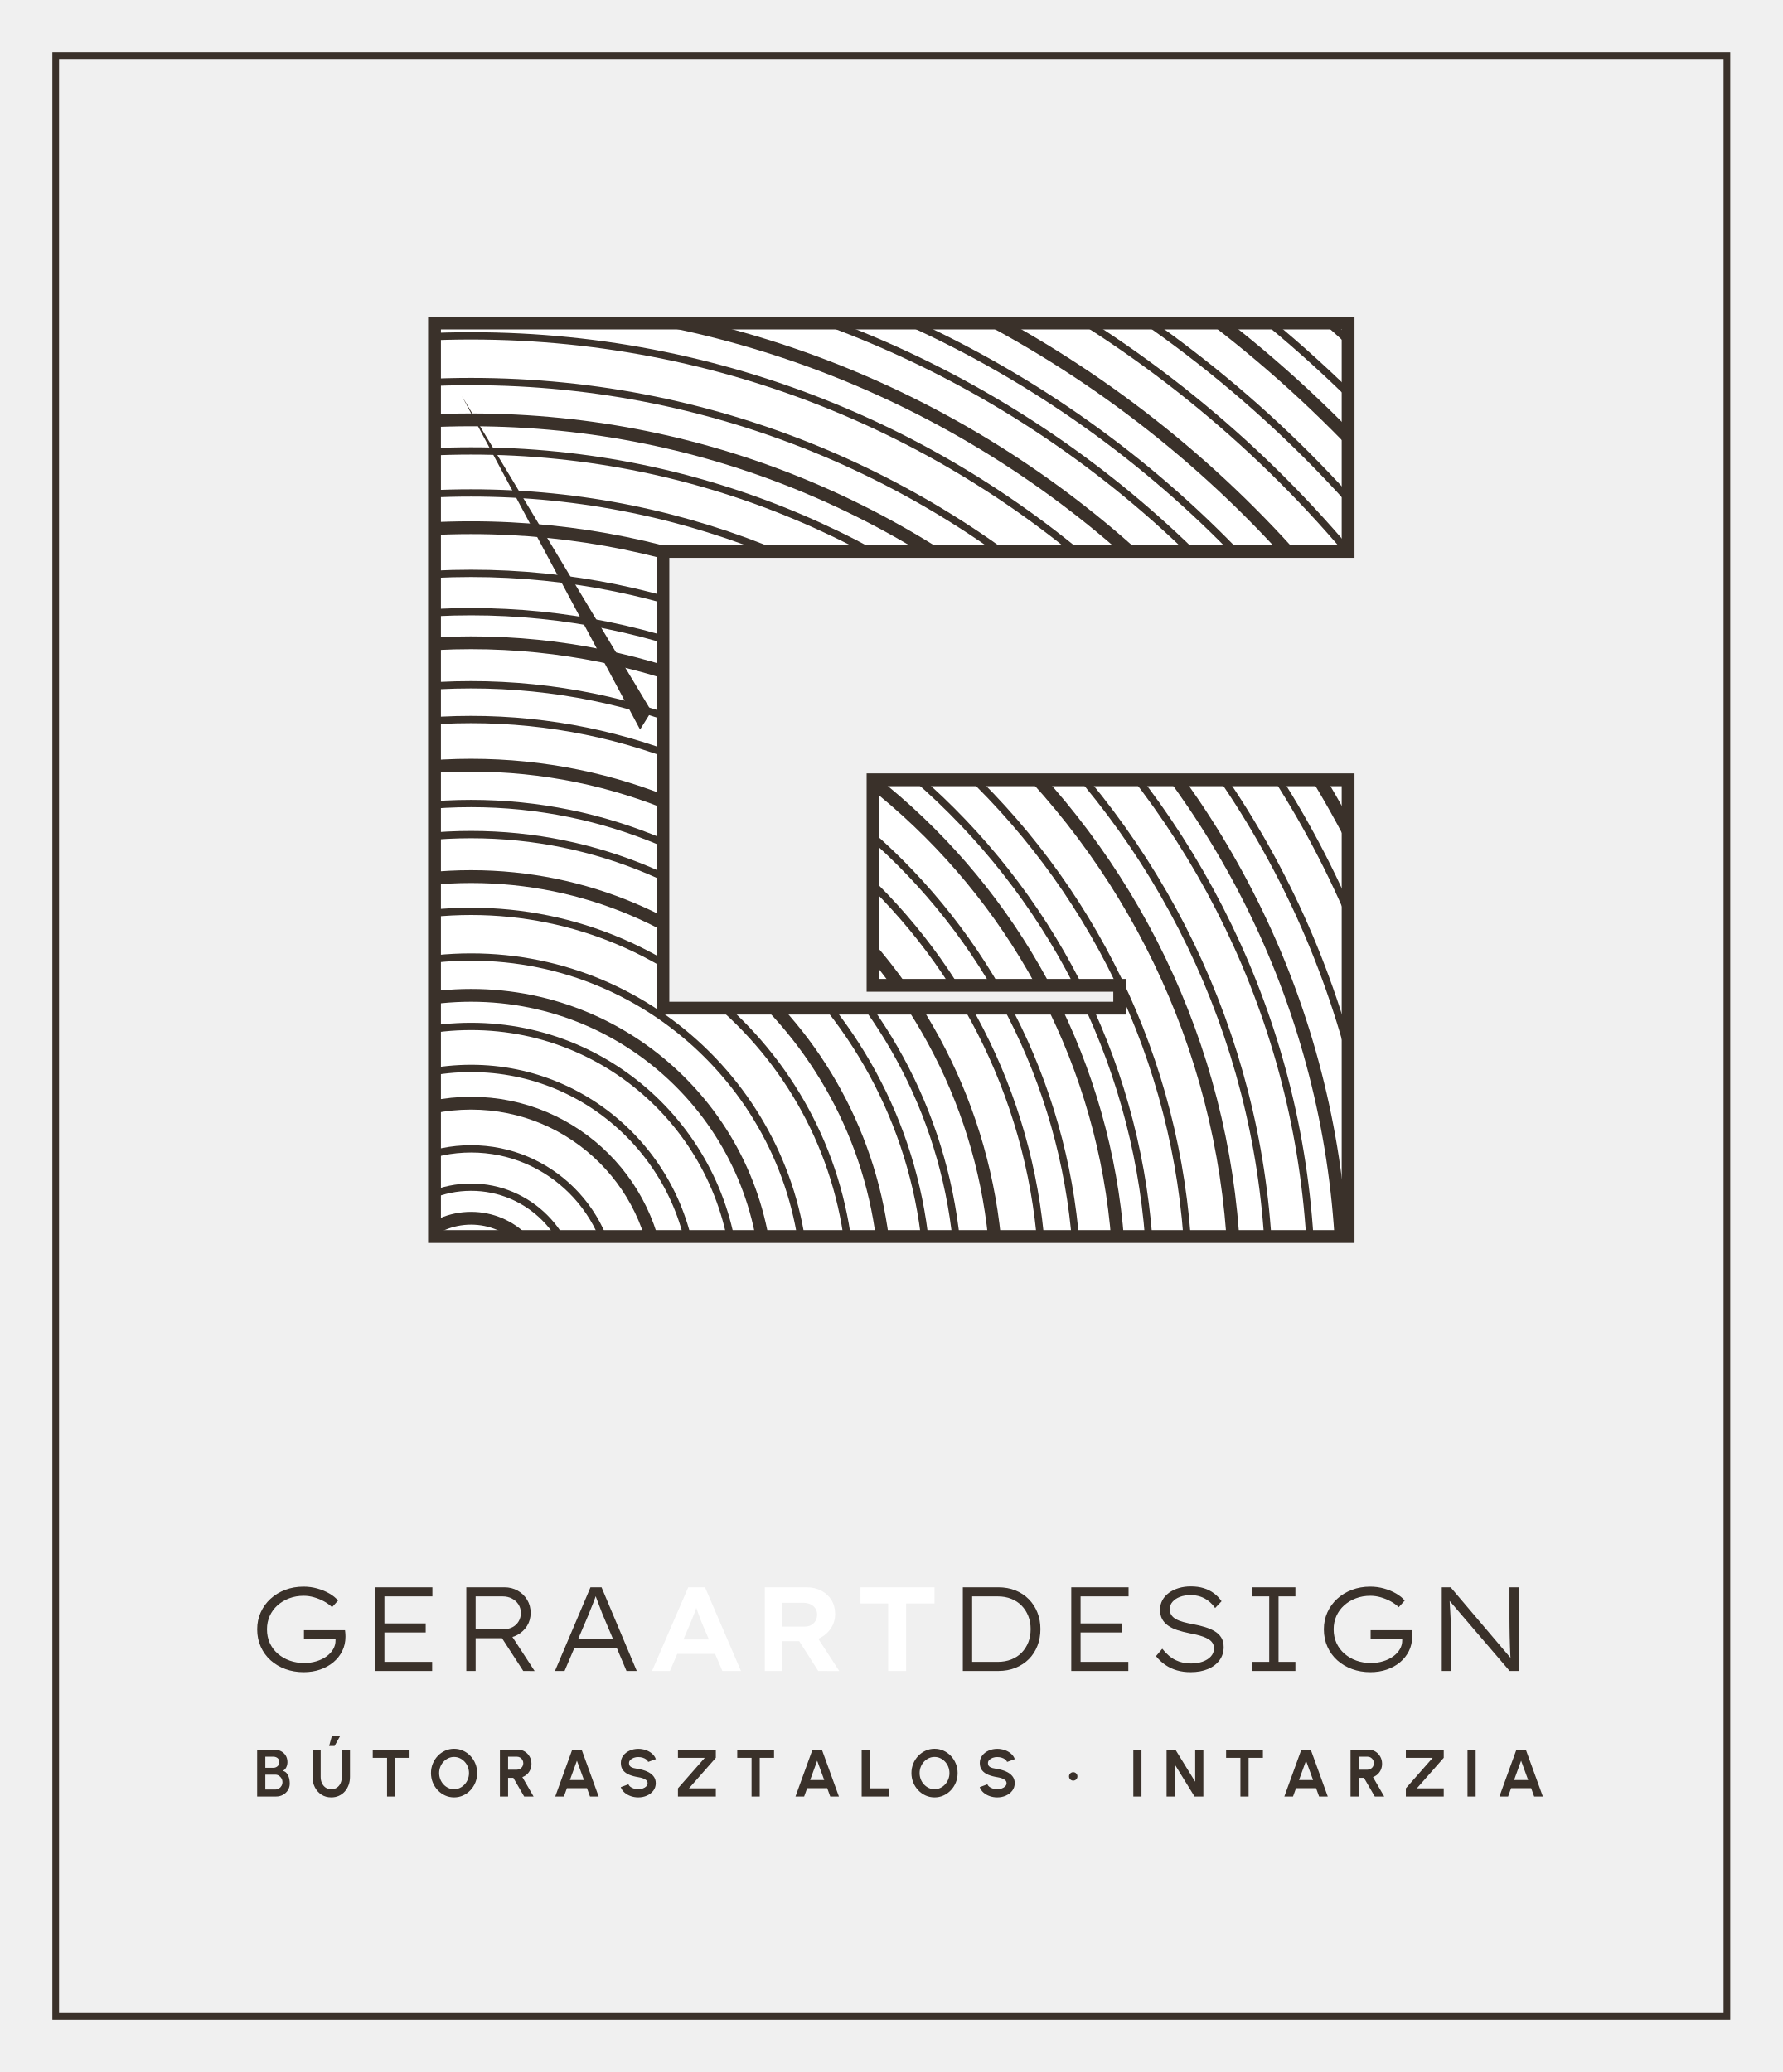
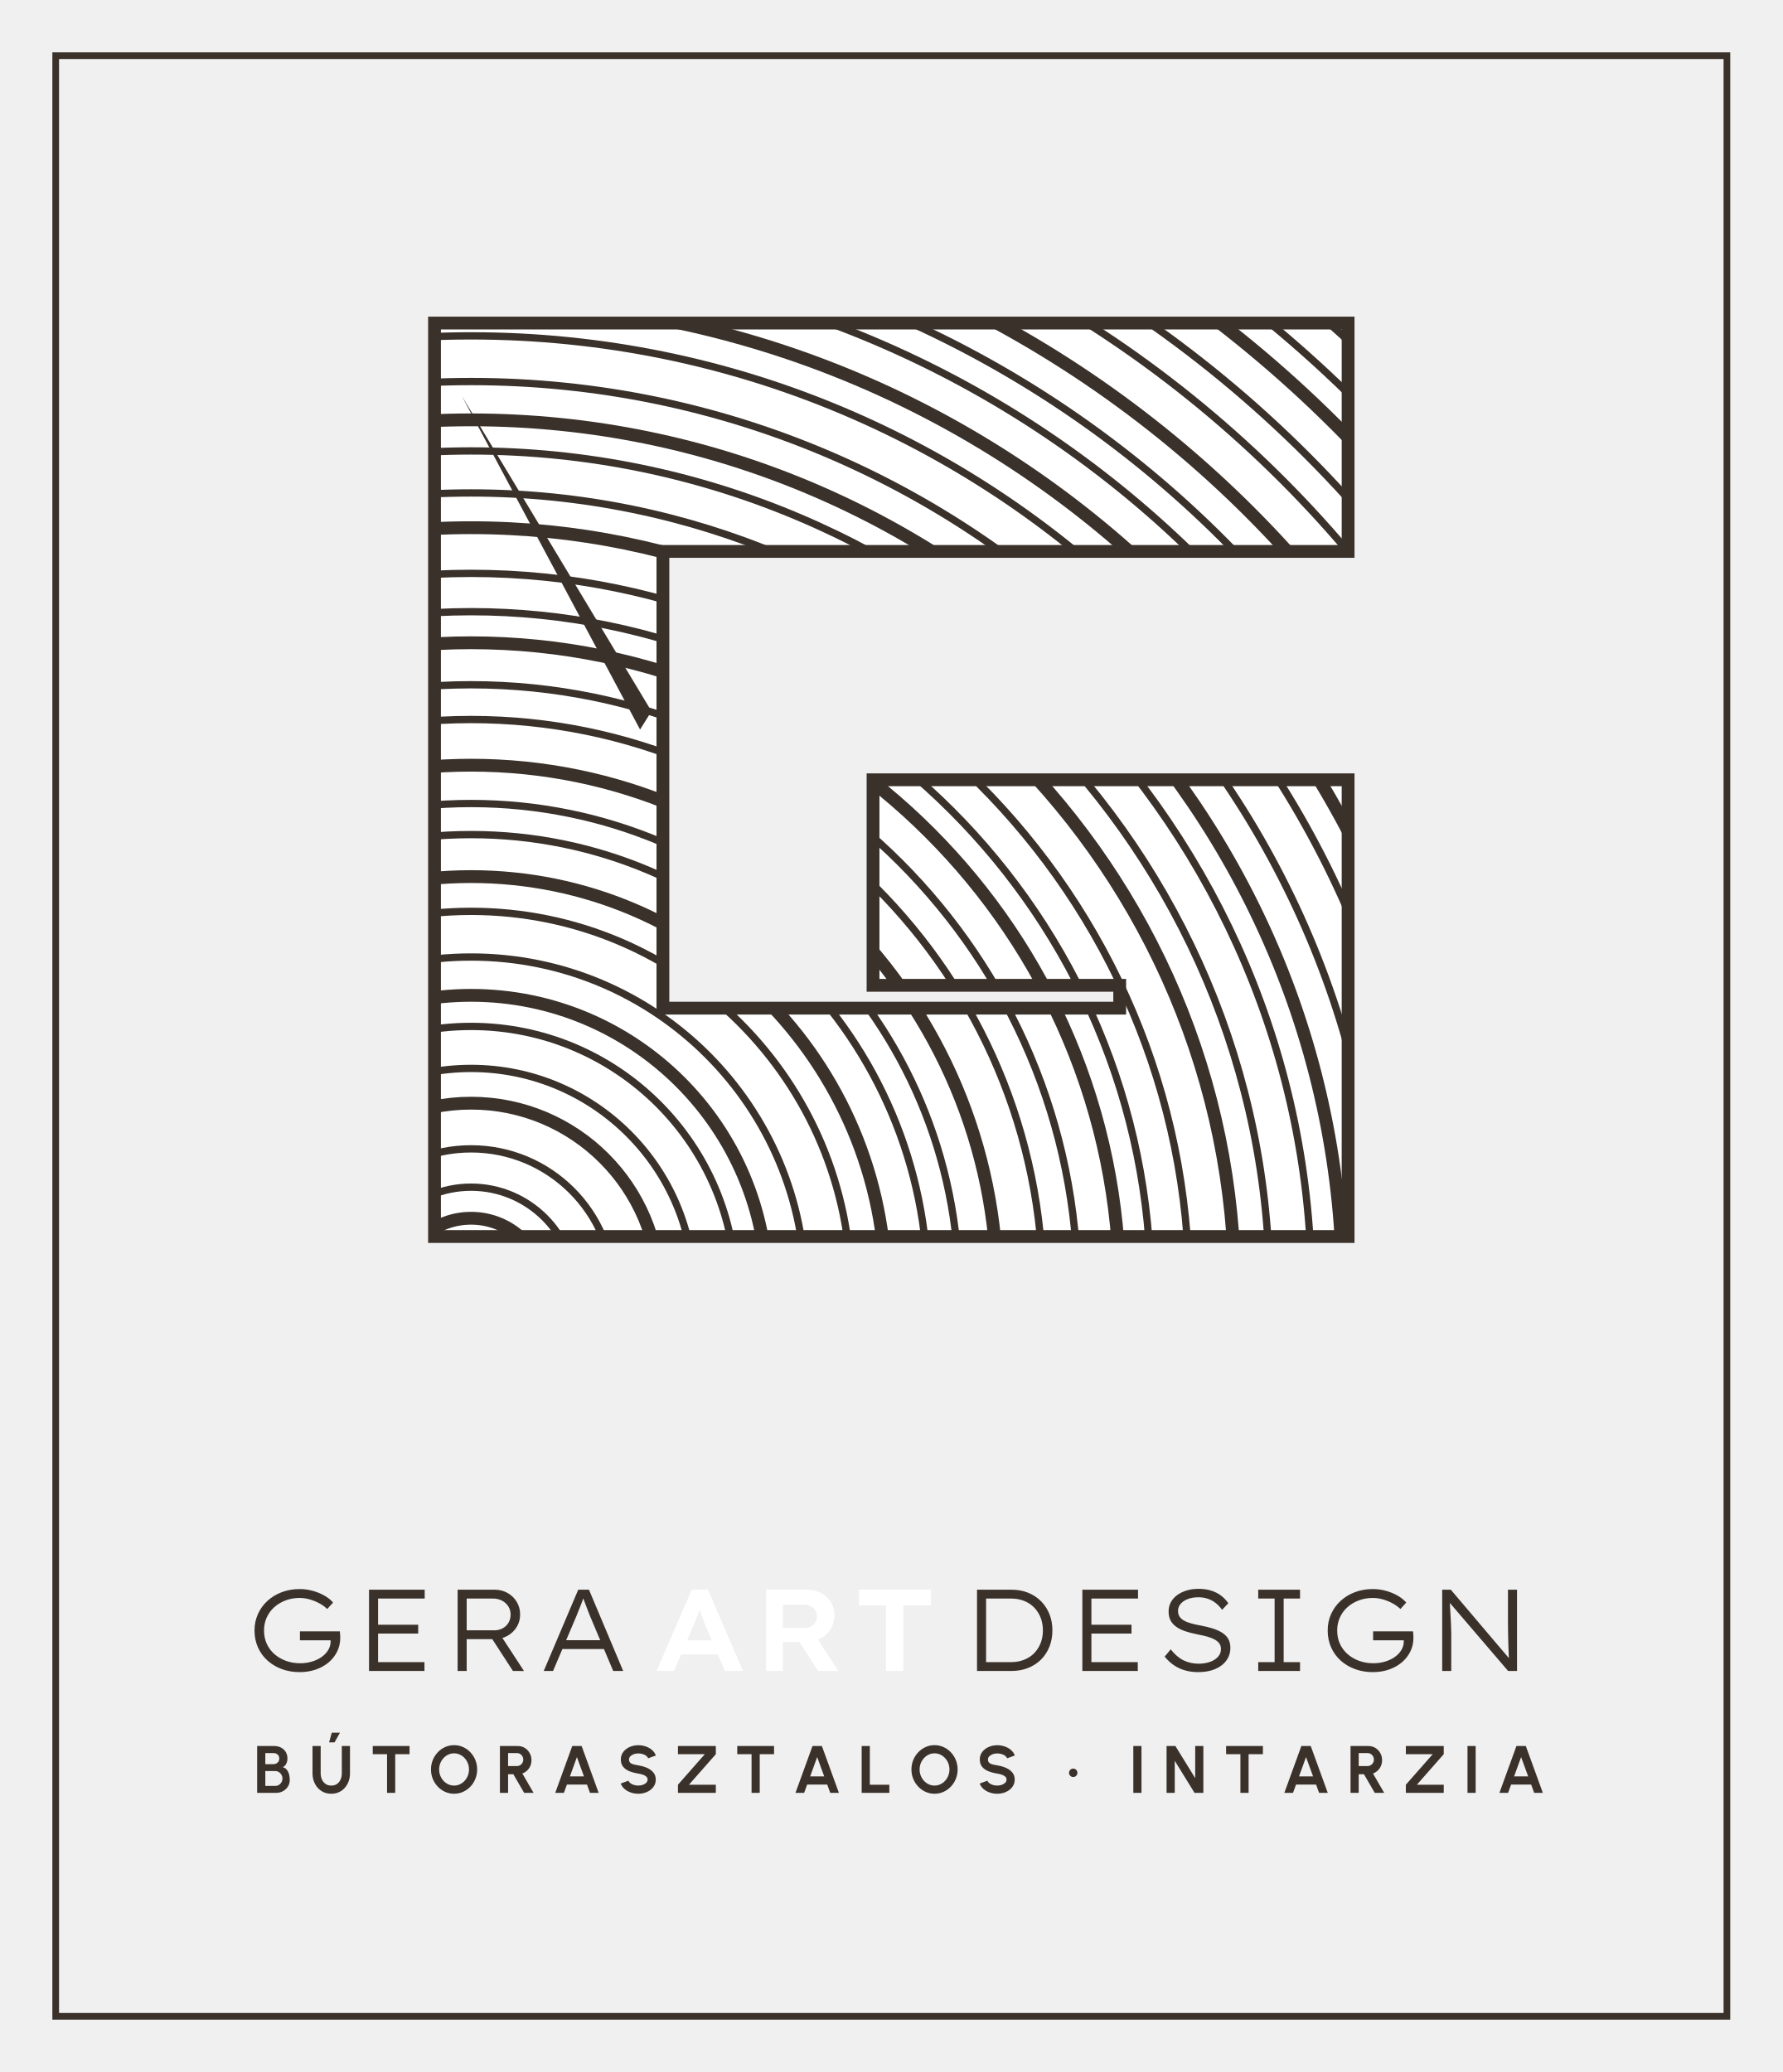
<svg xmlns="http://www.w3.org/2000/svg" viewBox="0 0 320 372" width="320" height="372">
  <rect x="10" y="10" width="300" height="352" fill="none" stroke="#3A312A" stroke-width="1.2" />
  <defs>
    <clipPath id="e5">
      <path d="M78 58H242V99H119V181H201V176.9H156.72V140H242V222H78Z" />
    </clipPath>
  </defs>
  <g clip-path="url(#e5)">
    <rect x="78" y="58" width="164" height="164" fill="#FFFFFF" />
    <circle cx="84.56" cy="231.84" r="13.12" fill="none" stroke="#3A312A" stroke-width="2.3" />
    <circle cx="84.56" cy="231.84" r="18.7" fill="none" stroke="#3A312A" stroke-width="1.31" />
    <circle cx="84.56" cy="231.84" r="25.58" fill="none" stroke="#3A312A" stroke-width="1.31" />
    <circle cx="84.56" cy="231.84" r="33.78" fill="none" stroke="#3A312A" stroke-width="2.3" />
    <circle cx="84.56" cy="231.84" r="40.02" fill="none" stroke="#3A312A" stroke-width="1.31" />
    <circle cx="84.56" cy="231.84" r="47.56" fill="none" stroke="#3A312A" stroke-width="1.31" />
    <circle cx="84.56" cy="231.84" r="53.14" fill="none" stroke="#3A312A" stroke-width="2.3" />
    <circle cx="84.56" cy="231.84" r="60.02" fill="none" stroke="#3A312A" stroke-width="1.31" />
    <circle cx="84.56" cy="231.84" r="68.22" fill="none" stroke="#3A312A" stroke-width="1.31" />
    <circle cx="84.56" cy="231.84" r="74.46" fill="none" stroke="#3A312A" stroke-width="2.3" />
    <circle cx="84.56" cy="231.84" r="82" fill="none" stroke="#3A312A" stroke-width="1.31" />
    <circle cx="84.56" cy="231.84" r="87.58" fill="none" stroke="#3A312A" stroke-width="1.31" />
    <circle cx="84.56" cy="231.84" r="94.46" fill="none" stroke="#3A312A" stroke-width="2.3" />
    <circle cx="84.56" cy="231.84" r="102.66" fill="none" stroke="#3A312A" stroke-width="1.31" />
    <circle cx="84.56" cy="231.84" r="108.9" fill="none" stroke="#3A312A" stroke-width="1.31" />
    <circle cx="84.56" cy="231.84" r="116.44" fill="none" stroke="#3A312A" stroke-width="2.3" />
    <circle cx="84.56" cy="231.84" r="122.02" fill="none" stroke="#3A312A" stroke-width="1.31" />
    <circle cx="84.56" cy="231.84" r="128.9" fill="none" stroke="#3A312A" stroke-width="1.31" />
    <circle cx="84.56" cy="231.84" r="137.1" fill="none" stroke="#3A312A" stroke-width="2.3" />
    <circle cx="84.56" cy="231.84" r="143.34" fill="none" stroke="#3A312A" stroke-width="1.31" />
    <circle cx="84.56" cy="231.84" r="150.88" fill="none" stroke="#3A312A" stroke-width="1.31" />
    <circle cx="84.56" cy="231.84" r="156.46" fill="none" stroke="#3A312A" stroke-width="2.3" />
    <circle cx="84.56" cy="231.84" r="163.34" fill="none" stroke="#3A312A" stroke-width="1.31" />
    <circle cx="84.56" cy="231.84" r="171.54" fill="none" stroke="#3A312A" stroke-width="1.31" />
    <circle cx="84.56" cy="231.84" r="177.78" fill="none" stroke="#3A312A" stroke-width="2.3" />
    <circle cx="84.56" cy="231.84" r="185.32" fill="none" stroke="#3A312A" stroke-width="1.31" />
    <circle cx="84.56" cy="231.84" r="190.9" fill="none" stroke="#3A312A" stroke-width="1.31" />
    <circle cx="84.56" cy="231.84" r="197.78" fill="none" stroke="#3A312A" stroke-width="2.3" />
    <circle cx="84.56" cy="231.84" r="205.98" fill="none" stroke="#3A312A" stroke-width="1.31" />
    <circle cx="84.56" cy="231.84" r="212.22" fill="none" stroke="#3A312A" stroke-width="1.31" />
    <circle cx="84.56" cy="231.84" r="219.76" fill="none" stroke="#3A312A" stroke-width="2.3" />
    <circle cx="84.56" cy="231.84" r="225.34" fill="none" stroke="#3A312A" stroke-width="1.31" />
    <circle cx="84.56" cy="231.84" r="232.22" fill="none" stroke="#3A312A" stroke-width="1.31" />
    <circle cx="84.56" cy="231.84" r="240.42" fill="none" stroke="#3A312A" stroke-width="2.3" />
    <circle cx="84.56" cy="231.84" r="246.66" fill="none" stroke="#3A312A" stroke-width="1.31" />
    <circle cx="84.56" cy="231.84" r="254.2" fill="none" stroke="#3A312A" stroke-width="1.31" />
    <circle cx="84.56" cy="231.84" r="259.78" fill="none" stroke="#3A312A" stroke-width="2.3" />
    <circle cx="84.56" cy="231.84" r="266.66" fill="none" stroke="#3A312A" stroke-width="1.31" />
    <circle cx="84.56" cy="231.84" r="274.86" fill="none" stroke="#3A312A" stroke-width="1.31" />
    <path d="M82.92 71.12L116.95 127.7L114.9 130.98Z" fill="#3A312A" />
  </g>
  <path d="M78 58H242V99H119V181H201V176.9H156.72V140H242V222H78Z" fill="none" stroke="#3A312A" stroke-width="2.3" />
-   <path d="M54.507 300.215Q52.759 300.215 51.243 299.663Q49.727 299.112 48.588 298.095Q47.449 297.077 46.808 295.653Q46.168 294.23 46.168 292.514Q46.168 290.879 46.796 289.482Q47.423 288.085 48.555 287.046Q49.687 286.007 51.207 285.433Q52.727 284.859 54.491 284.859Q55.776 284.859 56.972 285.197Q58.168 285.535 59.138 286.097Q60.108 286.66 60.684 287.357L59.611 288.545Q58.969 287.933 58.137 287.485Q57.304 287.037 56.371 286.77Q55.438 286.502 54.513 286.502Q53.121 286.502 51.918 286.954Q50.716 287.407 49.815 288.214Q48.915 289.021 48.419 290.12Q47.924 291.219 47.924 292.514Q47.924 293.881 48.435 294.991Q48.946 296.101 49.87 296.904Q50.794 297.706 52.003 298.139Q53.211 298.572 54.609 298.572Q55.769 298.572 56.803 298.258Q57.838 297.945 58.615 297.383Q59.392 296.821 59.819 296.078Q60.246 295.335 60.232 294.501V293.84L60.603 294.331H54.562V292.681H61.932Q61.964 292.871 61.98 293.078Q61.996 293.286 62.007 293.486Q62.017 293.686 62.017 293.844Q62.017 295.247 61.44 296.416Q60.862 297.585 59.846 298.433Q58.831 299.28 57.471 299.747Q56.111 300.215 54.507 300.215ZM67.332 300.0V284.977H77.621V286.609H69.007V298.367H77.577V300.0ZM68.162 293.089V291.457H76.419V293.089ZM83.708 300.0V284.977H90.537Q91.868 284.977 92.941 285.583Q94.013 286.188 94.635 287.228Q95.256 288.268 95.256 289.565Q95.256 290.865 94.619 291.893Q93.982 292.922 92.89 293.522Q91.799 294.121 90.454 294.121H85.382V300.0ZM93.931 300.0 89.64 293.385 91.299 292.852 95.975 300.01ZM85.382 292.488H90.475Q91.361 292.488 92.044 292.11Q92.728 291.731 93.114 291.071Q93.5 290.412 93.5 289.577Q93.5 288.736 93.075 288.061Q92.649 287.387 91.906 286.998Q91.162 286.609 90.21 286.609H85.382ZM99.622 300.0 105.998 284.977H107.983L114.306 300.0H112.465L108.131 289.74Q107.932 289.231 107.749 288.745Q107.567 288.259 107.386 287.794Q107.204 287.329 107.033 286.859Q106.863 286.389 106.7 285.923L107.161 285.913Q106.973 286.49 106.798 286.971Q106.624 287.453 106.442 287.902Q106.26 288.352 106.071 288.82Q105.882 289.288 105.665 289.848L101.345 300.0ZM102.296 295.941 102.965 294.308H110.883L111.424 295.941Z" fill="#3A312A" />
-   <path d="M117.045 300.0 123.545 284.977H126.557L133.014 300.0H129.677L126 291.396Q125.843 291.005 125.66 290.518Q125.478 290.03 125.292 289.513Q125.107 288.996 124.939 288.504Q124.771 288.011 124.655 287.619L125.326 287.606Q125.193 288.085 125.027 288.575Q124.861 289.065 124.678 289.552Q124.495 290.038 124.302 290.509Q124.109 290.979 123.925 291.449L120.261 300.0ZM120.023 296.936 121.116 294.345H128.815L129.658 296.936ZM137.294 300.0V284.977H144.767Q146.268 284.977 147.438 285.591Q148.607 286.205 149.264 287.282Q149.92 288.359 149.92 289.749Q149.92 291.123 149.227 292.234Q148.535 293.345 147.35 293.997Q146.164 294.649 144.712 294.649H140.396V300.0ZM146.886 300.0 142.55 293.218 145.894 292.682 150.658 300.013ZM140.396 292.033H144.48Q145.121 292.033 145.615 291.755Q146.108 291.476 146.395 290.987Q146.682 290.497 146.682 289.869Q146.682 289.244 146.369 288.77Q146.056 288.295 145.501 288.027Q144.947 287.76 144.223 287.76H140.396ZM159.438 300.0V287.877H154.464V284.977H167.761V287.877H162.658V300.0Z" fill="#FFFFFF" />
-   <path d="M172.838 300.0V284.977H179.194Q180.898 284.977 182.287 285.538Q183.676 286.1 184.68 287.117Q185.684 288.134 186.226 289.501Q186.769 290.867 186.769 292.488Q186.769 294.12 186.226 295.497Q185.684 296.874 184.685 297.876Q183.686 298.877 182.292 299.438Q180.898 300.0 179.194 300.0ZM174.512 298.67 174.325 298.367H179.087Q180.44 298.367 181.538 297.933Q182.636 297.499 183.4 296.713Q184.164 295.926 184.588 294.863Q185.013 293.799 185.013 292.488Q185.013 291.2 184.588 290.13Q184.164 289.061 183.395 288.269Q182.626 287.478 181.533 287.044Q180.44 286.609 179.087 286.609H174.261L174.512 286.35ZM192.303 300.0V284.977H202.592V286.609H193.977V298.367H202.548V300.0ZM193.133 293.089V291.457H201.39V293.089ZM213.716 300.215Q212.414 300.215 211.285 299.893Q210.156 299.571 209.212 298.927Q208.268 298.284 207.517 297.34L208.641 296.006Q209.766 297.435 211.025 298.045Q212.283 298.655 213.796 298.655Q214.938 298.655 215.883 298.325Q216.828 297.995 217.379 297.378Q217.93 296.76 217.922 295.94Q217.922 295.379 217.666 294.983Q217.409 294.588 216.968 294.312Q216.526 294.035 215.952 293.833Q215.379 293.63 214.753 293.483Q214.127 293.337 213.479 293.214Q212.309 292.981 211.342 292.661Q210.375 292.34 209.678 291.849Q208.982 291.357 208.614 290.671Q208.246 289.984 208.246 288.992Q208.246 288.058 208.664 287.29Q209.082 286.522 209.838 285.97Q210.593 285.418 211.595 285.118Q212.597 284.818 213.764 284.818Q215.058 284.818 216.082 285.135Q217.105 285.452 217.905 286.044Q218.705 286.636 219.285 287.48L218.13 288.699Q217.607 287.951 216.937 287.43Q216.267 286.908 215.466 286.643Q214.666 286.378 213.733 286.378Q212.66 286.378 211.818 286.696Q210.976 287.015 210.482 287.582Q209.988 288.149 209.988 288.915Q209.988 289.516 210.27 289.949Q210.553 290.381 211.089 290.686Q211.625 290.99 212.42 291.209Q213.215 291.427 214.202 291.607Q215.321 291.814 216.314 292.119Q217.306 292.424 218.062 292.877Q218.819 293.331 219.241 294.021Q219.663 294.712 219.663 295.716Q219.663 297.039 218.923 298.062Q218.183 299.085 216.85 299.65Q215.517 300.215 213.716 300.215ZM224.813 300.0V298.367H227.839V286.61H224.813V284.977H232.539V286.61H229.513V298.367H232.539V300.0ZM245.987 300.215Q244.24 300.215 242.724 299.663Q241.208 299.112 240.068 298.095Q238.929 297.077 238.289 295.653Q237.649 294.23 237.649 292.514Q237.649 290.879 238.276 289.482Q238.904 288.085 240.036 287.046Q241.167 286.007 242.687 285.433Q244.207 284.859 245.971 284.859Q247.257 284.859 248.453 285.197Q249.649 285.535 250.619 286.097Q251.588 286.66 252.164 287.357L251.091 288.545Q250.449 287.933 249.617 287.485Q248.785 287.037 247.852 286.77Q246.918 286.502 245.993 286.502Q244.601 286.502 243.399 286.954Q242.197 287.407 241.296 288.214Q240.395 289.021 239.9 290.12Q239.405 291.219 239.405 292.514Q239.405 293.881 239.916 294.991Q240.427 296.101 241.351 296.904Q242.275 297.706 243.483 298.139Q244.692 298.572 246.09 298.572Q247.25 298.572 248.284 298.258Q249.318 297.945 250.095 297.383Q250.872 296.821 251.299 296.078Q251.727 295.335 251.713 294.501V293.84L252.083 294.331H246.043V292.681H253.413Q253.445 292.871 253.46 293.078Q253.476 293.286 253.487 293.486Q253.498 293.686 253.498 293.844Q253.498 295.247 252.92 296.416Q252.343 297.585 251.327 298.433Q250.311 299.28 248.951 299.747Q247.591 300.215 245.987 300.215ZM258.813 300.0V284.977H260.407L271.476 298.022L271.233 298.412Q271.159 298.006 271.126 297.257Q271.093 296.509 271.058 295.591Q271.022 294.672 271.005 293.721Q270.988 292.77 270.979 291.926Q270.97 291.082 270.97 290.501V284.977H272.644V300.0H270.999L260.007 287.165L260.191 286.709Q260.218 287.333 260.259 288.068Q260.299 288.803 260.347 289.562Q260.395 290.321 260.423 291.025Q260.452 291.728 260.469 292.292Q260.487 292.857 260.487 293.166V300.0Z" fill="#3A312A" />
-   <path d="M46.163 322.535V314.124H49.227Q49.89 314.124 50.429 314.397Q50.968 314.67 51.285 315.177Q51.601 315.684 51.601 316.378Q51.601 316.684 51.51 316.996Q51.419 317.307 51.232 317.556Q51.045 317.805 50.751 317.924Q51.143 318.02 51.39 318.275Q51.637 318.53 51.774 318.867Q51.911 319.204 51.963 319.557Q52.015 319.909 52.015 320.213Q52.015 320.875 51.684 321.399Q51.353 321.924 50.797 322.23Q50.242 322.535 49.568 322.535ZM47.628 321.28H49.42Q49.776 321.28 50.067 321.104Q50.359 320.929 50.533 320.622Q50.707 320.316 50.707 319.926Q50.707 319.591 50.533 319.291Q50.359 318.992 50.067 318.805Q49.776 318.618 49.42 318.618H47.628ZM47.628 317.383H49.061Q49.503 317.383 49.82 317.106Q50.136 316.829 50.136 316.368Q50.136 315.882 49.82 315.634Q49.503 315.387 49.061 315.387H47.628ZM59.466 322.691Q58.457 322.691 57.699 322.198Q56.941 321.706 56.52 320.874Q56.099 320.042 56.099 319.026V314.124H57.565V319.026Q57.565 319.627 57.789 320.128Q58.012 320.628 58.438 320.926Q58.863 321.225 59.466 321.225Q60.08 321.225 60.502 320.927Q60.925 320.63 61.142 320.129Q61.36 319.629 61.36 319.026V314.124H62.826V319.026Q62.826 319.789 62.587 320.453Q62.348 321.117 61.903 321.622Q61.458 322.126 60.841 322.409Q60.223 322.691 59.466 322.691ZM59.079 313.464 59.559 311.733H61.025L60.057 313.464ZM73.518 314.124V315.59H70.947V322.535H69.481V315.59H66.912V314.124ZM81.51 322.691Q80.657 322.691 79.906 322.351Q79.155 322.012 78.585 321.411Q78.014 320.811 77.69 320.021Q77.365 319.231 77.365 318.33Q77.365 317.428 77.69 316.638Q78.014 315.848 78.585 315.248Q79.155 314.647 79.906 314.308Q80.657 313.968 81.51 313.968Q82.369 313.968 83.12 314.308Q83.871 314.647 84.442 315.248Q85.013 315.848 85.334 316.638Q85.655 317.428 85.655 318.33Q85.655 319.231 85.334 320.021Q85.013 320.811 84.442 321.411Q83.871 322.012 83.12 322.351Q82.369 322.691 81.51 322.691ZM81.51 321.225Q82.064 321.225 82.549 320.996Q83.033 320.768 83.403 320.369Q83.773 319.97 83.981 319.447Q84.19 318.923 84.19 318.33Q84.19 317.734 83.98 317.209Q83.771 316.684 83.401 316.287Q83.031 315.889 82.547 315.661Q82.062 315.434 81.51 315.434Q80.956 315.434 80.472 315.663Q79.987 315.891 79.617 316.29Q79.248 316.689 79.039 317.212Q78.831 317.736 78.831 318.33Q78.831 318.928 79.04 319.451Q79.25 319.975 79.62 320.373Q79.989 320.772 80.474 320.999Q80.958 321.225 81.51 321.225ZM89.74 322.535V314.124H92.965Q93.649 314.124 94.202 314.465Q94.754 314.806 95.078 315.382Q95.403 315.957 95.403 316.656Q95.403 317.224 95.197 317.703Q94.992 318.182 94.623 318.53Q94.253 318.878 93.769 319.056L95.785 322.535H94.093L92.151 319.189H91.206V322.535ZM91.206 317.723H92.799Q93.111 317.723 93.369 317.566Q93.627 317.409 93.782 317.145Q93.937 316.881 93.937 316.555Q93.937 316.229 93.782 315.965Q93.627 315.7 93.369 315.544Q93.111 315.387 92.799 315.387H91.206ZM102.724 314.124H104.41L107.466 322.535H105.911L105.37 321.045H101.767L101.226 322.535H99.671ZM102.304 319.579H104.831L103.563 316.11ZM114.581 322.691Q113.884 322.691 113.243 322.471Q112.602 322.251 112.121 321.839Q111.641 321.427 111.433 320.855L112.81 320.346Q112.895 320.589 113.153 320.788Q113.41 320.987 113.782 321.106Q114.154 321.225 114.581 321.225Q115.017 321.225 115.398 321.089Q115.78 320.954 116.016 320.712Q116.252 320.47 116.252 320.146Q116.252 319.816 116.006 319.601Q115.76 319.387 115.375 319.26Q114.991 319.134 114.581 319.069Q113.687 318.93 112.977 318.643Q112.268 318.355 111.858 317.842Q111.448 317.33 111.448 316.524Q111.448 315.758 111.884 315.186Q112.32 314.614 113.035 314.296Q113.75 313.979 114.581 313.979Q115.271 313.979 115.913 314.197Q116.555 314.414 117.039 314.828Q117.522 315.242 117.733 315.827L116.352 316.326Q116.266 316.08 116.009 315.883Q115.751 315.686 115.38 315.57Q115.009 315.454 114.581 315.454Q114.154 315.448 113.774 315.587Q113.394 315.726 113.154 315.968Q112.914 316.21 112.914 316.524Q112.914 316.924 113.139 317.129Q113.363 317.335 113.741 317.428Q114.118 317.521 114.581 317.597Q115.425 317.727 116.139 318.04Q116.853 318.353 117.286 318.873Q117.718 319.394 117.718 320.146Q117.718 320.91 117.284 321.482Q116.849 322.055 116.136 322.373Q115.423 322.691 114.581 322.691ZM121.7 322.535V321.069L126.522 315.59H121.7V314.124H128.5V315.59L123.678 321.069H128.5V322.535ZM138.951 314.124V315.59H136.38V322.535H134.914V315.59H132.345V314.124ZM145.852 314.124H147.537L150.593 322.535H149.038L148.497 321.045H144.894L144.353 322.535H142.798ZM145.431 319.579H147.958L146.691 316.11ZM154.68 322.535V314.124H156.146V321.069H159.646V322.535ZM167.759 322.691Q166.906 322.691 166.155 322.351Q165.404 322.012 164.833 321.411Q164.262 320.811 163.938 320.021Q163.613 319.231 163.613 318.33Q163.613 317.428 163.938 316.638Q164.262 315.848 164.833 315.248Q165.404 314.647 166.155 314.308Q166.906 313.968 167.759 313.968Q168.618 313.968 169.369 314.308Q170.119 314.647 170.69 315.248Q171.261 315.848 171.582 316.638Q171.904 317.428 171.904 318.33Q171.904 319.231 171.582 320.021Q171.261 320.811 170.69 321.411Q170.119 322.012 169.369 322.351Q168.618 322.691 167.759 322.691ZM167.759 321.225Q168.313 321.225 168.797 320.996Q169.282 320.768 169.651 320.369Q170.021 319.97 170.229 319.447Q170.438 318.923 170.438 318.33Q170.438 317.734 170.228 317.209Q170.019 316.684 169.649 316.287Q169.28 315.889 168.795 315.661Q168.311 315.434 167.759 315.434Q167.204 315.434 166.72 315.663Q166.235 315.891 165.866 316.29Q165.496 316.689 165.288 317.212Q165.079 317.736 165.079 318.33Q165.079 318.928 165.289 319.451Q165.498 319.975 165.868 320.373Q166.238 320.772 166.722 320.999Q167.206 321.225 167.759 321.225ZM179.016 322.691Q178.32 322.691 177.678 322.471Q177.037 322.251 176.557 321.839Q176.076 321.427 175.869 320.855L177.245 320.346Q177.33 320.589 177.588 320.788Q177.846 320.987 178.218 321.106Q178.59 321.225 179.016 321.225Q179.452 321.225 179.834 321.089Q180.215 320.954 180.451 320.712Q180.687 320.47 180.687 320.146Q180.687 319.816 180.441 319.601Q180.195 319.387 179.811 319.26Q179.426 319.134 179.016 319.069Q178.122 318.93 177.413 318.643Q176.704 318.355 176.293 317.842Q175.883 317.33 175.883 316.524Q175.883 315.758 176.319 315.186Q176.756 314.614 177.471 314.296Q178.186 313.979 179.016 313.979Q179.706 313.979 180.348 314.197Q180.991 314.414 181.474 314.828Q181.958 315.242 182.168 315.827L180.787 316.326Q180.702 316.08 180.444 315.883Q180.186 315.686 179.815 315.57Q179.444 315.454 179.016 315.454Q178.59 315.448 178.21 315.587Q177.829 315.726 177.589 315.968Q177.349 316.21 177.349 316.524Q177.349 316.924 177.574 317.129Q177.799 317.335 178.176 317.428Q178.554 317.521 179.016 317.597Q179.86 317.727 180.574 318.04Q181.289 318.353 181.721 318.873Q182.153 319.394 182.153 320.146Q182.153 320.91 181.719 321.482Q181.285 322.055 180.572 322.373Q179.858 322.691 179.016 322.691ZM192.654 319.684Q192.339 319.684 192.121 319.465Q191.902 319.246 191.902 318.928Q191.902 318.619 192.121 318.398Q192.339 318.176 192.654 318.176Q192.968 318.176 193.189 318.398Q193.41 318.619 193.41 318.928Q193.41 319.246 193.189 319.465Q192.968 319.684 192.654 319.684ZM203.443 322.535V314.124H204.908V322.535ZM209.414 322.535V314.124H210.999L214.552 319.886V314.124H216.018V322.535H214.435L210.88 316.773V322.535ZM226.707 314.124V315.59H224.136V322.535H222.67V315.59H220.101V314.124ZM233.608 314.124H235.294L238.35 322.535H236.794L236.253 321.045H232.651L232.109 322.535H230.554ZM233.187 319.579H235.714L234.447 316.11ZM242.437 322.535V314.124H245.661Q246.346 314.124 246.898 314.465Q247.45 314.806 247.775 315.382Q248.099 315.957 248.099 316.656Q248.099 317.224 247.893 317.703Q247.688 318.182 247.319 318.53Q246.95 318.878 246.466 319.056L248.481 322.535H246.789L244.847 319.189H243.902V322.535ZM243.902 317.723H245.495Q245.807 317.723 246.065 317.566Q246.323 317.409 246.478 317.145Q246.633 316.881 246.633 316.555Q246.633 316.229 246.478 315.965Q246.323 315.7 246.065 315.544Q245.807 315.387 245.495 315.387H243.902ZM252.367 322.535V321.069L257.189 315.59H252.367V314.124H259.167V315.59L254.345 321.069H259.167V322.535ZM263.433 322.535V314.124H264.898V322.535ZM272.217 314.124H273.903L276.959 322.535H275.404L274.863 321.045H271.26L270.719 322.535H269.164ZM271.797 319.579H274.324L273.056 316.11Z" fill="#3A312A" />
+   <path d="M53.788 300.208Q52.09 300.208 50.618 299.673Q49.146 299.138 48.039 298.149Q46.933 297.161 46.311 295.778Q45.689 294.396 45.689 292.729Q45.689 291.141 46.299 289.784Q46.908 288.428 48.007 287.419Q49.106 286.409 50.583 285.852Q52.059 285.295 53.772 285.295Q55.021 285.295 56.183 285.623Q57.344 285.951 58.286 286.497Q59.228 287.044 59.787 287.721L58.745 288.874Q58.121 288.28 57.313 287.845Q56.505 287.41 55.598 287.15Q54.692 286.89 53.794 286.89Q52.442 286.89 51.274 287.329Q50.106 287.769 49.231 288.553Q48.356 289.337 47.876 290.404Q47.395 291.471 47.395 292.729Q47.395 294.057 47.891 295.135Q48.387 296.213 49.285 296.993Q50.182 297.772 51.356 298.192Q52.529 298.613 53.887 298.613Q55.014 298.613 56.018 298.308Q57.023 298.004 57.777 297.458Q58.532 296.912 58.947 296.191Q59.362 295.469 59.349 294.659V294.017L59.708 294.494H53.842V292.891H61Q61.031 293.076 61.046 293.277Q61.062 293.479 61.072 293.673Q61.082 293.867 61.082 294.021Q61.082 295.383 60.521 296.519Q59.96 297.654 58.974 298.478Q57.987 299.301 56.667 299.755Q55.346 300.208 53.788 300.208ZM66.245 300.0V285.409H76.238V286.994H67.871V298.414H76.195V300.0ZM67.051 293.288V291.702H75.07V293.288ZM82.149 300.0V285.409H88.782Q90.075 285.409 91.117 285.997Q92.158 286.585 92.762 287.595Q93.366 288.605 93.366 289.865Q93.366 291.127 92.747 292.127Q92.128 293.126 91.068 293.708Q90.007 294.29 88.701 294.29H83.775V300.0ZM92.078 300.0 87.911 293.575 89.522 293.057 94.064 300.01ZM83.775 292.704H88.722Q89.582 292.704 90.246 292.336Q90.91 291.968 91.285 291.328Q91.66 290.688 91.66 289.877Q91.66 289.059 91.247 288.404Q90.834 287.749 90.112 287.372Q89.39 286.994 88.464 286.994H83.775ZM97.606 300.0 103.799 285.409H105.727L111.868 300.0H110.079L105.871 290.035Q105.677 289.541 105.5 289.069Q105.322 288.596 105.146 288.145Q104.97 287.694 104.804 287.237Q104.638 286.78 104.48 286.328L104.928 286.318Q104.746 286.878 104.576 287.346Q104.406 287.814 104.23 288.25Q104.053 288.687 103.87 289.141Q103.686 289.596 103.475 290.14L99.28 300.0ZM100.203 296.058 100.853 294.472H108.543L109.068 296.058Z" fill="#3A312A" />
+   <path d="M117.863 300.0 124.176 285.409H127.102L133.373 300.0H130.132L126.561 291.644Q126.408 291.264 126.231 290.79Q126.053 290.317 125.873 289.815Q125.693 289.313 125.53 288.834Q125.367 288.356 125.254 287.975L125.906 287.962Q125.777 288.428 125.616 288.904Q125.455 289.38 125.277 289.852Q125.099 290.325 124.912 290.782Q124.724 291.238 124.546 291.695L120.987 300.0ZM120.755 297.024 121.817 294.507H129.295L130.114 297.024ZM137.53 300.0V285.409H144.788Q146.246 285.409 147.382 286.005Q148.518 286.602 149.156 287.648Q149.793 288.694 149.793 290.043Q149.793 291.378 149.12 292.457Q148.448 293.536 147.296 294.169Q146.145 294.803 144.735 294.803H140.543V300.0ZM146.846 300.0 142.635 293.413 145.882 292.892 150.51 300.013ZM140.543 292.262H144.509Q145.132 292.262 145.611 291.992Q146.091 291.721 146.369 291.246Q146.648 290.77 146.648 290.16Q146.648 289.553 146.344 289.093Q146.04 288.632 145.501 288.372Q144.963 288.112 144.26 288.112H140.543ZM159.038 300.0V288.225H154.206V285.409H167.121V288.225H162.164V300.0Z" fill="#FFFFFF" />
+   <path d="M175.387 300.0V285.409H181.56Q183.215 285.409 184.564 285.954Q185.913 286.5 186.888 287.488Q187.863 288.475 188.391 289.803Q188.918 291.13 188.918 292.704Q188.918 294.289 188.391 295.627Q187.863 296.964 186.893 297.937Q185.923 298.909 184.569 299.455Q183.215 300.0 181.56 300.0ZM177.013 298.708 176.832 298.414H181.456Q182.771 298.414 183.837 297.992Q184.903 297.571 185.645 296.807Q186.387 296.044 186.8 295.01Q187.212 293.977 187.212 292.704Q187.212 291.453 186.8 290.414Q186.387 289.375 185.64 288.607Q184.893 287.838 183.832 287.416Q182.771 286.994 181.456 286.994H176.769L177.013 286.742ZM194.293 300.0V285.409H204.286V286.994H195.919V298.414H204.243V300.0ZM195.099 293.288V291.702H203.118V293.288ZM215.09 300.208Q213.825 300.208 212.728 299.896Q211.632 299.583 210.715 298.958Q209.798 298.333 209.07 297.417L210.161 296.121Q211.253 297.509 212.476 298.101Q213.698 298.693 215.168 298.693Q216.277 298.693 217.195 298.373Q218.113 298.053 218.647 297.453Q219.182 296.853 219.175 296.057Q219.175 295.512 218.926 295.128Q218.676 294.744 218.248 294.475Q217.819 294.207 217.262 294.01Q216.705 293.813 216.097 293.671Q215.489 293.528 214.859 293.409Q213.723 293.183 212.784 292.872Q211.845 292.56 211.168 292.083Q210.492 291.606 210.135 290.939Q209.778 290.272 209.778 289.308Q209.778 288.402 210.183 287.656Q210.589 286.91 211.323 286.373Q212.057 285.837 213.03 285.546Q214.003 285.254 215.137 285.254Q216.394 285.254 217.387 285.562Q218.381 285.87 219.158 286.445Q219.935 287.02 220.499 287.84L219.377 289.024Q218.869 288.298 218.218 287.791Q217.567 287.285 216.79 287.027Q216.012 286.769 215.107 286.769Q214.064 286.769 213.246 287.079Q212.428 287.388 211.948 287.939Q211.469 288.489 211.469 289.233Q211.469 289.817 211.743 290.238Q212.017 290.658 212.538 290.954Q213.059 291.249 213.831 291.462Q214.604 291.674 215.562 291.848Q216.649 292.049 217.613 292.346Q218.577 292.642 219.311 293.082Q220.046 293.522 220.456 294.193Q220.866 294.864 220.866 295.839Q220.866 297.124 220.148 298.118Q219.429 299.112 218.134 299.66Q216.839 300.208 215.09 300.208ZM225.867 300.0V298.414H228.806V286.995H225.867V285.409H233.371V286.995H230.432V298.414H233.371V300.0ZM246.433 300.208Q244.736 300.208 243.264 299.673Q241.791 299.138 240.685 298.149Q239.578 297.161 238.956 295.778Q238.335 294.396 238.335 292.729Q238.335 291.141 238.944 289.784Q239.554 288.428 240.653 287.419Q241.752 286.409 243.228 285.852Q244.705 285.295 246.418 285.295Q247.666 285.295 248.828 285.623Q249.99 285.951 250.932 286.497Q251.873 287.044 252.433 287.721L251.391 288.874Q250.767 288.28 249.959 287.845Q249.15 287.41 248.244 287.15Q247.337 286.89 246.439 286.89Q245.087 286.89 243.919 287.329Q242.752 287.769 241.877 288.553Q241.002 289.337 240.521 290.404Q240.04 291.471 240.04 292.729Q240.04 294.057 240.536 295.135Q241.033 296.213 241.93 296.993Q242.828 297.772 244.001 298.192Q245.175 298.613 246.533 298.613Q247.66 298.613 248.664 298.308Q249.668 298.004 250.423 297.458Q251.178 296.912 251.593 296.191Q252.008 295.469 251.994 294.659V294.017L252.354 294.494H246.487V292.891H253.645Q253.676 293.076 253.692 293.277Q253.707 293.479 253.718 293.673Q253.728 293.867 253.728 294.021Q253.728 295.383 253.167 296.519Q252.606 297.654 251.619 298.478Q250.633 299.301 249.312 299.755Q247.991 300.208 246.433 300.208ZM258.89 300.0V285.409H260.438L271.189 298.079L270.953 298.457Q270.881 298.063 270.849 297.336Q270.817 296.609 270.783 295.717Q270.749 294.826 270.732 293.902Q270.715 292.978 270.706 292.158Q270.698 291.338 270.698 290.774V285.409H272.323V300.0H270.726L260.05 287.534L260.229 287.092Q260.255 287.698 260.295 288.411Q260.334 289.125 260.38 289.862Q260.426 290.599 260.454 291.283Q260.482 291.966 260.499 292.514Q260.516 293.062 260.516 293.363V300.0Z" fill="#3A312A" />
+   <path d="M46.163 321.887V313.476H49.227Q49.89 313.476 50.429 313.749Q50.968 314.022 51.285 314.529Q51.601 315.036 51.601 315.73Q51.601 316.036 51.51 316.348Q51.419 316.659 51.232 316.908Q51.045 317.157 50.751 317.276Q51.143 317.373 51.39 317.627Q51.637 317.882 51.774 318.219Q51.911 318.556 51.963 318.909Q52.015 319.261 52.015 319.565Q52.015 320.227 51.684 320.752Q51.353 321.276 50.797 321.582Q50.242 321.887 49.568 321.887ZM47.628 320.632H49.42Q49.776 320.632 50.067 320.457Q50.359 320.281 50.533 319.974Q50.707 319.668 50.707 319.278Q50.707 318.943 50.533 318.643Q50.359 318.344 50.067 318.157Q49.776 317.97 49.42 317.97H47.628ZM47.628 316.735H49.061Q49.503 316.735 49.82 316.458Q50.136 316.181 50.136 315.72Q50.136 315.234 49.82 314.987Q49.503 314.739 49.061 314.739H47.628ZM59.466 322.043Q58.457 322.043 57.699 321.55Q56.941 321.058 56.52 320.226Q56.099 319.394 56.099 318.378V313.476H57.565V318.378Q57.565 318.98 57.789 319.48Q58.012 319.98 58.438 320.279Q58.863 320.577 59.466 320.577Q60.08 320.577 60.502 320.279Q60.925 319.982 61.142 319.482Q61.36 318.981 61.36 318.378V313.476H62.826V318.378Q62.826 319.141 62.587 319.805Q62.348 320.469 61.903 320.974Q61.458 321.478 60.841 321.761Q60.223 322.043 59.466 322.043ZM59.079 312.816 59.559 311.085H61.025L60.057 312.816ZM73.518 313.476V314.942H70.947V321.887H69.481V314.942H66.912V313.476ZM81.51 322.043Q80.657 322.043 79.906 321.704Q79.155 321.364 78.585 320.763Q78.014 320.163 77.69 319.373Q77.365 318.583 77.365 317.682Q77.365 316.78 77.69 315.991Q78.014 315.201 78.585 314.6Q79.155 313.999 79.906 313.66Q80.657 313.32 81.51 313.32Q82.369 313.32 83.12 313.66Q83.871 313.999 84.442 314.6Q85.013 315.201 85.334 315.991Q85.655 316.78 85.655 317.682Q85.655 318.583 85.334 319.373Q85.013 320.163 84.442 320.763Q83.871 321.364 83.12 321.704Q82.369 322.043 81.51 322.043ZM81.51 320.577Q82.064 320.577 82.549 320.349Q83.033 320.12 83.403 319.721Q83.773 319.323 83.981 318.799Q84.19 318.275 84.19 317.682Q84.19 317.086 83.98 316.561Q83.771 316.036 83.401 315.639Q83.031 315.241 82.547 315.014Q82.062 314.786 81.51 314.786Q80.956 314.786 80.472 315.015Q79.987 315.243 79.617 315.642Q79.248 316.041 79.039 316.564Q78.831 317.088 78.831 317.682Q78.831 318.28 79.04 318.803Q79.25 319.327 79.62 319.725Q79.989 320.124 80.474 320.351Q80.958 320.577 81.51 320.577ZM89.74 321.887V313.476H92.965Q93.649 313.476 94.202 313.817Q94.754 314.159 95.078 314.734Q95.403 315.309 95.403 316.008Q95.403 316.576 95.197 317.055Q94.992 317.534 94.623 317.882Q94.253 318.23 93.769 318.409L95.785 321.887H94.093L92.151 318.541H91.206V321.887ZM91.206 317.075H92.799Q93.111 317.075 93.369 316.918Q93.627 316.762 93.782 316.497Q93.937 316.233 93.937 315.907Q93.937 315.581 93.782 315.317Q93.627 315.052 93.369 314.896Q93.111 314.739 92.799 314.739H91.206ZM102.724 313.476H104.41L107.466 321.887H105.911L105.37 320.397H101.767L101.226 321.887H99.671ZM102.304 318.931H104.831L103.563 315.463ZM114.581 322.043Q113.884 322.043 113.243 321.823Q112.602 321.603 112.121 321.191Q111.641 320.779 111.433 320.207L112.81 319.698Q112.895 319.942 113.153 320.141Q113.41 320.34 113.782 320.458Q114.154 320.577 114.581 320.577Q115.017 320.577 115.398 320.442Q115.78 320.306 116.016 320.064Q116.252 319.822 116.252 319.498Q116.252 319.168 116.006 318.953Q115.76 318.739 115.375 318.612Q114.991 318.486 114.581 318.421Q113.687 318.282 112.977 317.995Q112.268 317.707 111.858 317.195Q111.448 316.682 111.448 315.876Q111.448 315.11 111.884 314.538Q112.32 313.966 113.035 313.649Q113.75 313.331 114.581 313.331Q115.271 313.331 115.913 313.549Q116.555 313.767 117.039 314.18Q117.522 314.594 117.733 315.179L116.352 315.678Q116.266 315.432 116.009 315.235Q115.751 315.038 115.38 314.922Q115.009 314.806 114.581 314.806Q114.154 314.8 113.774 314.939Q113.394 315.078 113.154 315.32Q112.914 315.562 112.914 315.876Q112.914 316.276 113.139 316.481Q113.363 316.687 113.741 316.78Q114.118 316.874 114.581 316.949Q115.425 317.079 116.139 317.392Q116.853 317.705 117.286 318.225Q117.718 318.746 117.718 319.498Q117.718 320.262 117.284 320.835Q116.849 321.407 116.136 321.725Q115.423 322.043 114.581 322.043ZM121.7 321.887V320.421L126.522 314.942H121.7V313.476H128.5V314.942L123.678 320.421H128.5V321.887ZM138.951 313.476V314.942H136.38V321.887H134.914V314.942H132.345V313.476ZM145.852 313.476H147.537L150.593 321.887H149.038L148.497 320.397H144.894L144.353 321.887H142.798ZM145.431 318.931H147.958L146.691 315.463ZM154.68 321.887V313.476H156.146V320.421H159.646V321.887ZM167.759 322.043Q166.906 322.043 166.155 321.704Q165.404 321.364 164.833 320.763Q164.262 320.163 163.938 319.373Q163.613 318.583 163.613 317.682Q163.613 316.78 163.938 315.991Q164.262 315.201 164.833 314.6Q165.404 313.999 166.155 313.66Q166.906 313.32 167.759 313.32Q168.618 313.32 169.369 313.66Q170.119 313.999 170.69 314.6Q171.261 315.201 171.582 315.991Q171.904 316.78 171.904 317.682Q171.904 318.583 171.582 319.373Q171.261 320.163 170.69 320.763Q170.119 321.364 169.369 321.704Q168.618 322.043 167.759 322.043ZM167.759 320.577Q168.313 320.577 168.797 320.349Q169.282 320.12 169.651 319.721Q170.021 319.323 170.229 318.799Q170.438 318.275 170.438 317.682Q170.438 317.086 170.228 316.561Q170.019 316.036 169.649 315.639Q169.28 315.241 168.795 315.014Q168.311 314.786 167.759 314.786Q167.204 314.786 166.72 315.015Q166.235 315.243 165.866 315.642Q165.496 316.041 165.288 316.564Q165.079 317.088 165.079 317.682Q165.079 318.28 165.289 318.803Q165.498 319.327 165.868 319.725Q166.238 320.124 166.722 320.351Q167.206 320.577 167.759 320.577ZM179.016 322.043Q178.32 322.043 177.678 321.823Q177.037 321.603 176.557 321.191Q176.076 320.779 175.869 320.207L177.245 319.698Q177.33 319.942 177.588 320.141Q177.846 320.34 178.218 320.458Q178.59 320.577 179.016 320.577Q179.452 320.577 179.834 320.442Q180.215 320.306 180.451 320.064Q180.687 319.822 180.687 319.498Q180.687 319.168 180.441 318.953Q180.195 318.739 179.811 318.612Q179.426 318.486 179.016 318.421Q178.122 318.282 177.413 317.995Q176.704 317.707 176.293 317.195Q175.883 316.682 175.883 315.876Q175.883 315.11 176.319 314.538Q176.756 313.966 177.471 313.649Q178.186 313.331 179.016 313.331Q179.706 313.331 180.348 313.549Q180.991 313.767 181.474 314.18Q181.958 314.594 182.168 315.179L180.787 315.678Q180.702 315.432 180.444 315.235Q180.186 315.038 179.815 314.922Q179.444 314.806 179.016 314.806Q178.59 314.8 178.21 314.939Q177.829 315.078 177.589 315.32Q177.349 315.562 177.349 315.876Q177.349 316.276 177.574 316.481Q177.799 316.687 178.176 316.78Q178.554 316.874 179.016 316.949Q179.86 317.079 180.574 317.392Q181.289 317.705 181.721 318.225Q182.153 318.746 182.153 319.498Q182.153 320.262 181.719 320.835Q181.285 321.407 180.572 321.725Q179.858 322.043 179.016 322.043ZM192.654 319.036Q192.339 319.036 192.121 318.817Q191.902 318.598 191.902 318.28Q191.902 317.971 192.121 317.75Q192.339 317.528 192.654 317.528Q192.968 317.528 193.189 317.75Q193.41 317.971 193.41 318.28Q193.41 318.598 193.189 318.817Q192.968 319.036 192.654 319.036ZM203.443 321.887V313.476H204.908V321.887ZM209.414 321.887V313.476H210.999L214.552 319.238V313.476H216.018V321.887H214.435L210.88 316.125V321.887ZM226.707 313.476V314.942H224.136V321.887H222.67V314.942H220.101V313.476ZM233.608 313.476H235.294L238.35 321.887H236.794L236.253 320.397H232.651L232.109 321.887H230.554ZM233.187 318.931H235.714L234.447 315.463ZM242.437 321.887V313.476H245.661Q246.346 313.476 246.898 313.817Q247.45 314.159 247.775 314.734Q248.099 315.309 248.099 316.008Q248.099 316.576 247.893 317.055Q247.688 317.534 247.319 317.882Q246.95 318.23 246.466 318.409L248.481 321.887H246.789L244.847 318.541H243.902V321.887ZM243.902 317.075H245.495Q245.807 317.075 246.065 316.918Q246.323 316.762 246.478 316.497Q246.633 316.233 246.633 315.907Q246.633 315.581 246.478 315.317Q246.323 315.052 246.065 314.896Q245.807 314.739 245.495 314.739H243.902ZM252.367 321.887V320.421L257.189 314.942H252.367V313.476H259.167V314.942L254.345 320.421H259.167V321.887ZM263.433 321.887V313.476H264.898V321.887ZM272.217 313.476H273.903L276.959 321.887H275.404L274.863 320.397H271.26L270.719 321.887H269.164ZM271.797 318.931H274.324L273.056 315.463Z" fill="#3A312A" />
</svg>
